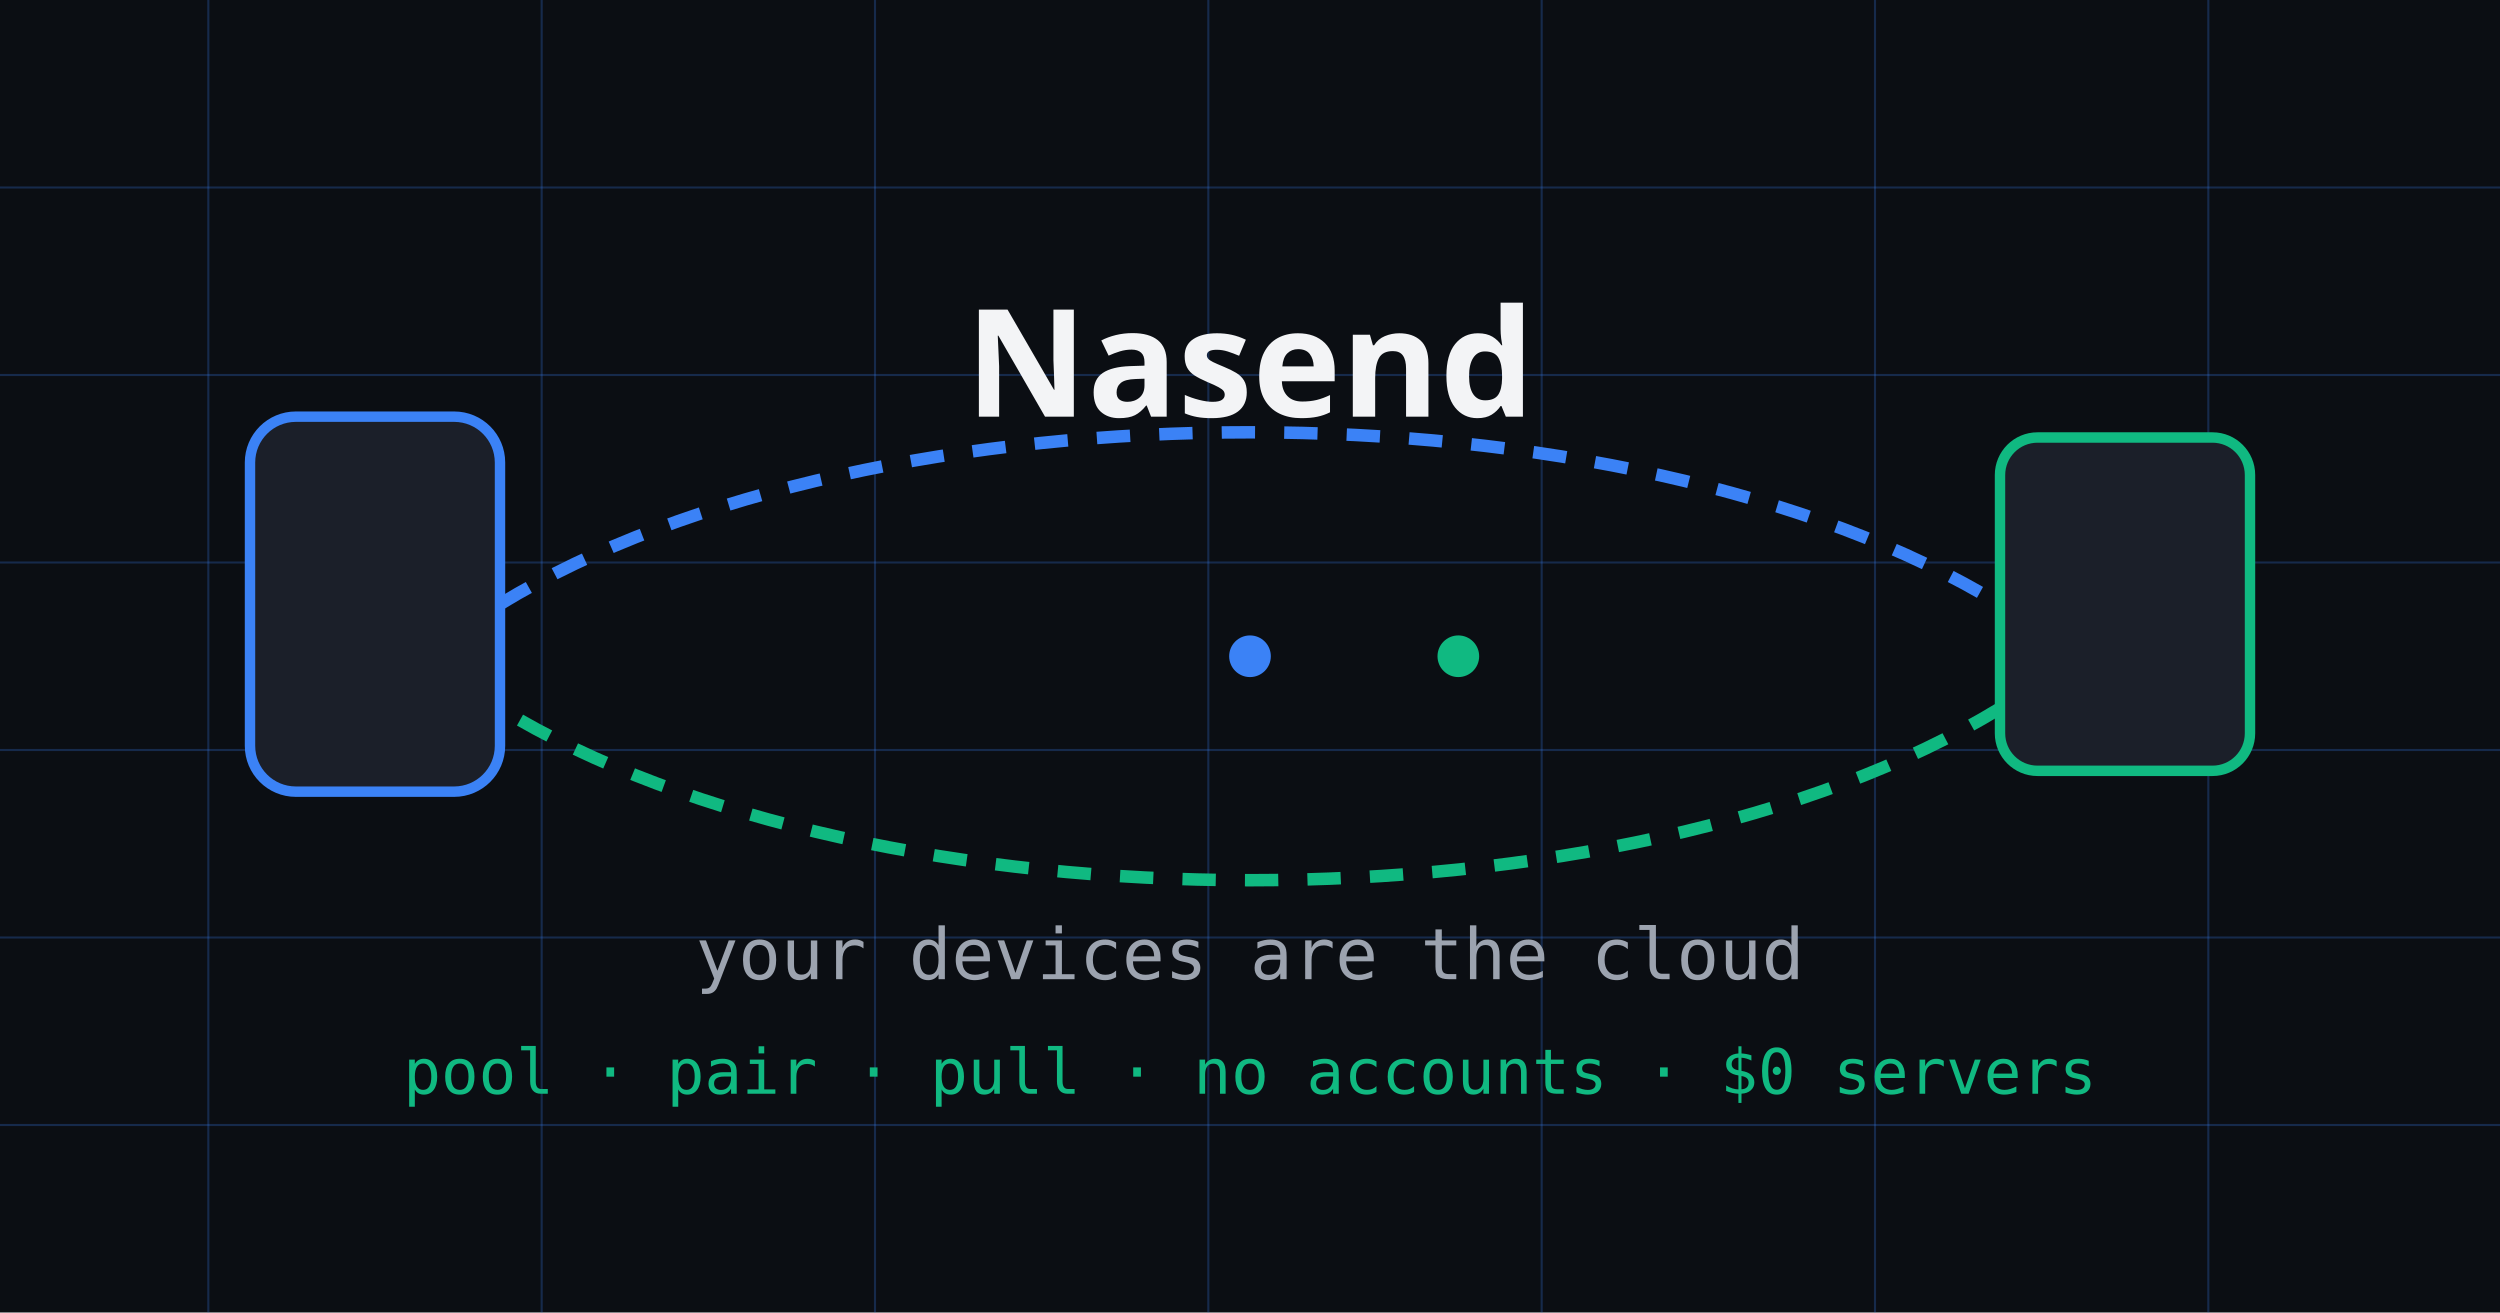
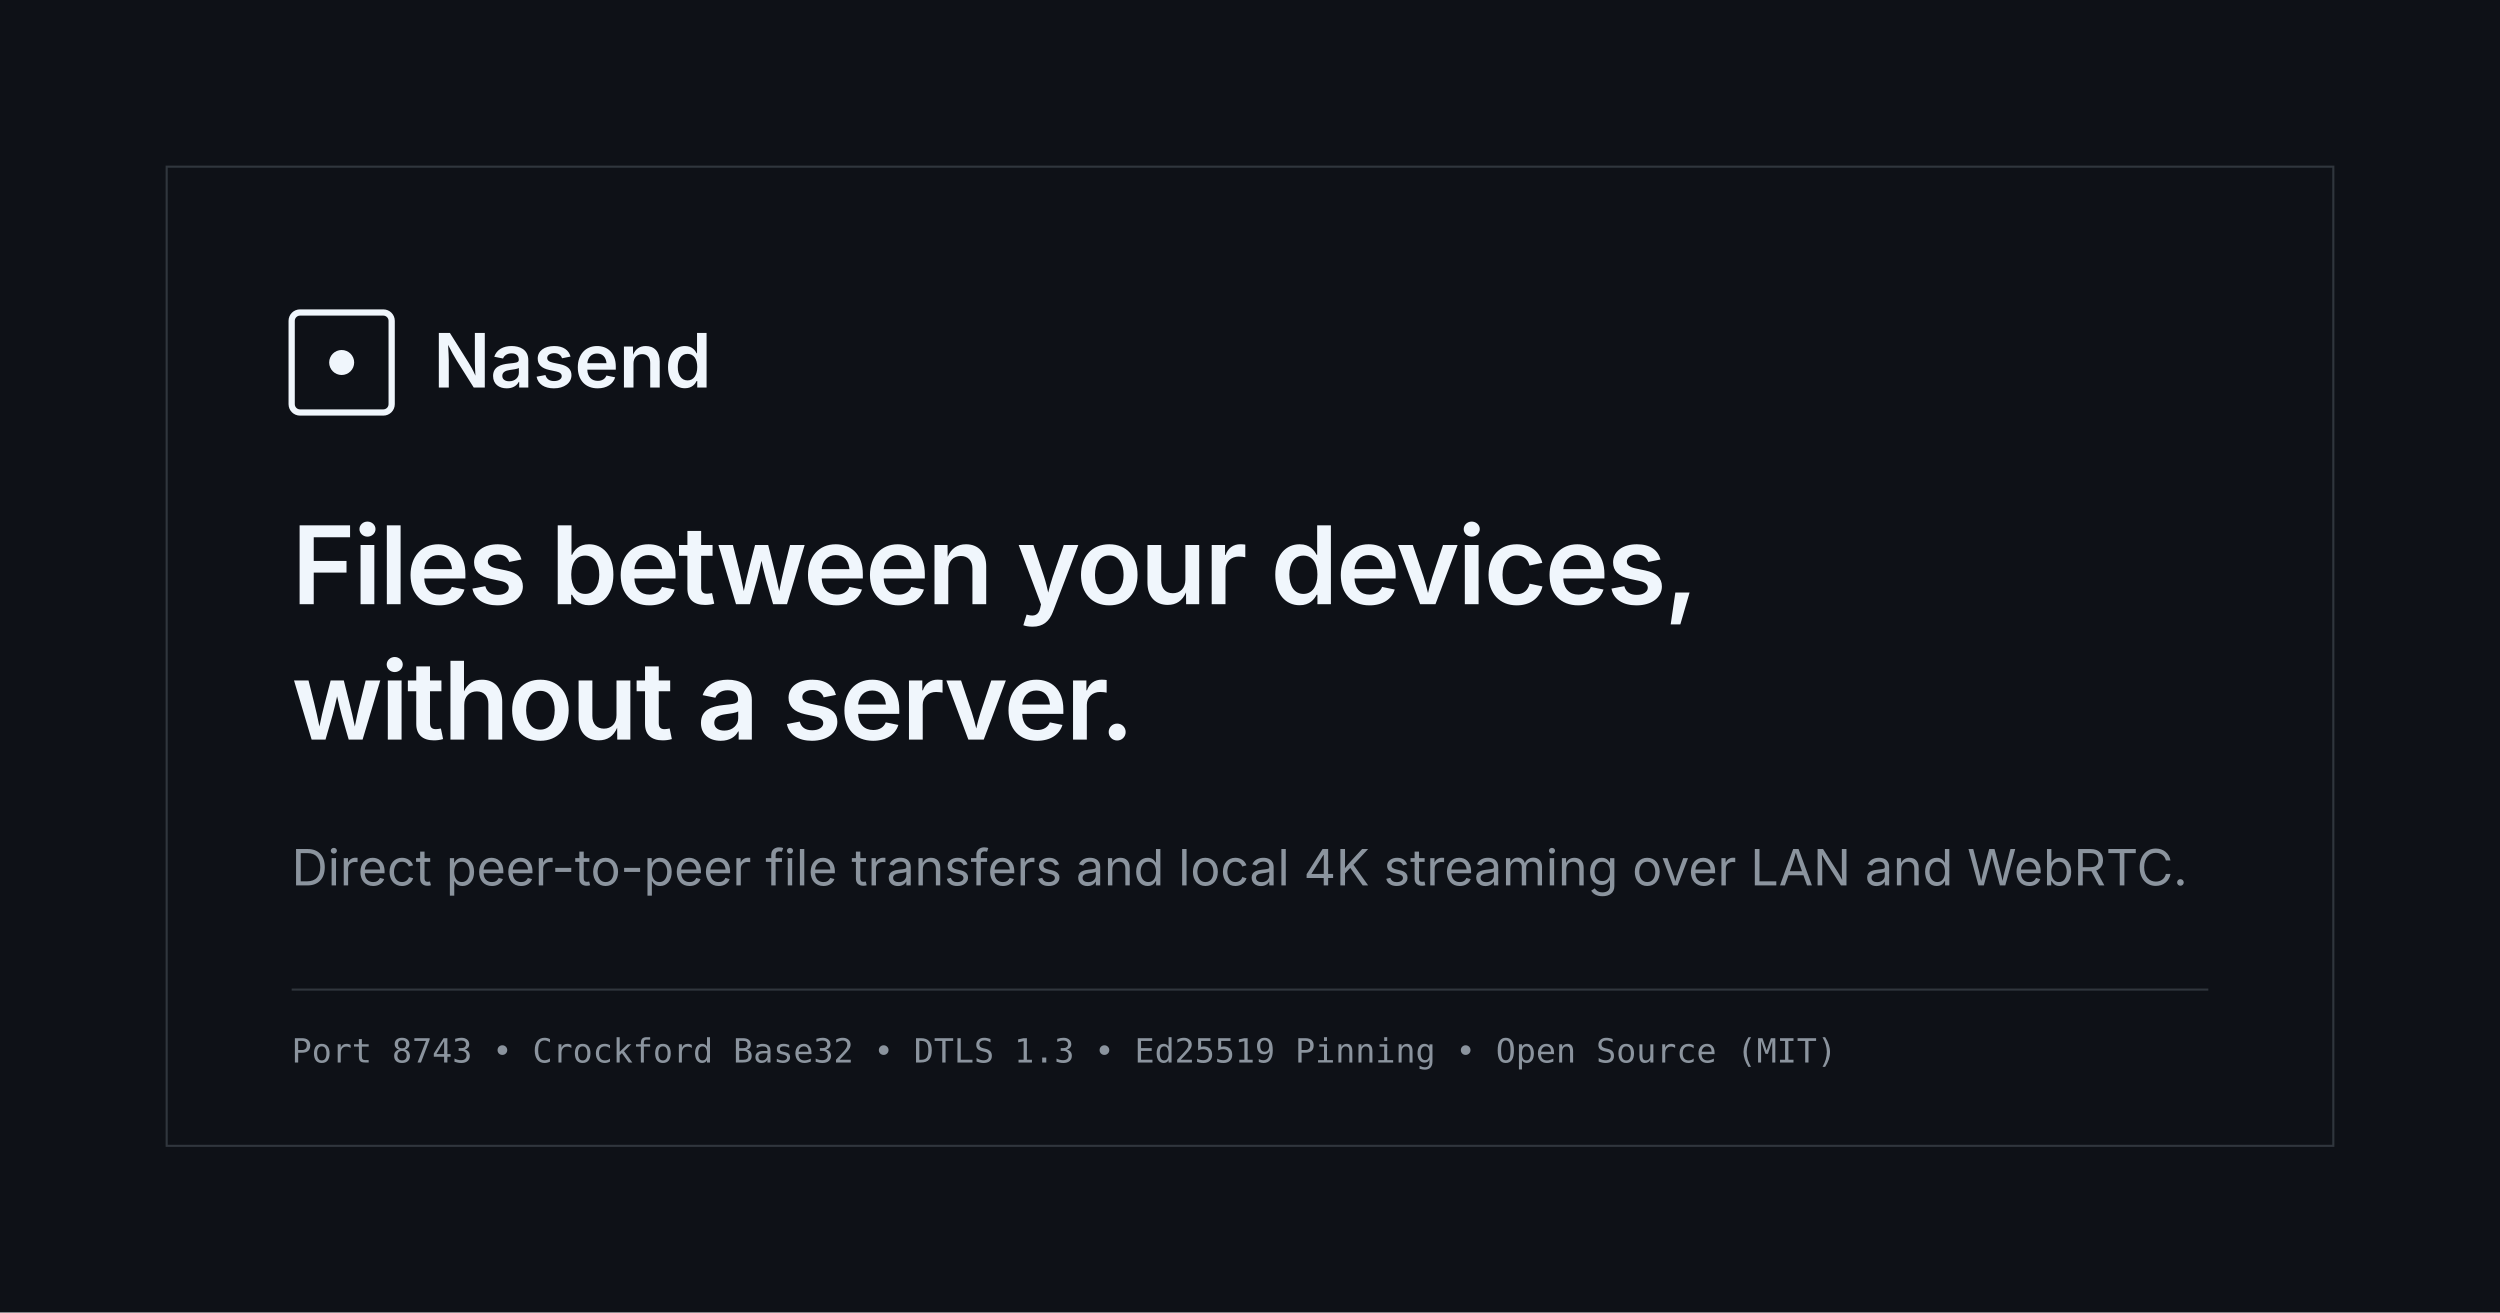
<svg xmlns="http://www.w3.org/2000/svg" width="1200" height="630" viewBox="0 0 1200 630">
-   <rect width="1200" height="630" fill="#0b0e13" />
-   <g stroke="#3b82f6" stroke-opacity="0.25">
-     <path d="M0 90h1200M0 180h1200M0 270h1200M0 360h1200M0 450h1200M0 540h1200" />
-     <path d="M100 0v630M260 0v630M420 0v630M580 0v630M740 0v630M900 0v630M1060 0v630" />
+   <rect width="1200" height="630" fill="#0e1117" />
+   <rect x="80" y="80" width="1040" height="470" fill="none" stroke="#30363d" stroke-width="1" />
+   <g transform="translate(140, 150)">
+     <rect x="0" y="0" width="48" height="48" rx="4" fill="none" stroke="#f0f6fc" stroke-width="3" />
+     <circle cx="24" cy="24" r="6" fill="#f0f6fc" />
+     <text x="68" y="36" font-family="-apple-system, BlinkMacSystemFont, Segoe UI, sans-serif" font-weight="600" font-size="36" fill="#f0f6fc">Nasend</text>
  </g>
-   <rect x="120" y="200" width="120" height="180" rx="22" fill="#1b1f29" stroke="#3b82f6" stroke-width="5" />
-   <rect x="960" y="210" width="120" height="160" rx="18" fill="#1b1f29" stroke="#10b981" stroke-width="5" />
-   <path d="M240 290 C 420 180, 780 180, 960 290" stroke="#3b82f6" stroke-width="6" fill="none" stroke-dasharray="16 14" />
-   <path d="M960 340 C 780 450, 420 450, 240 340" stroke="#10b981" stroke-width="6" fill="none" stroke-dasharray="16 14" />
-   <circle cx="600" cy="315" r="10" fill="#3b82f6" />
-   <circle cx="700" cy="315" r="10" fill="#10b981" />
-   <text x="600" y="200" text-anchor="middle" font-family="sans-serif" font-weight="bold" font-size="72" fill="#f3f4f6">Nasend</text>
-   <text x="600" y="470" text-anchor="middle" font-family="monospace" font-size="34" fill="#9ca3af">your devices are the cloud</text>
-   <text x="600" y="525" text-anchor="middle" font-family="monospace" font-size="30" fill="#10b981">pool · pair · pull · no accounts · $0 servers</text>
+   <text x="140" y="290" font-family="-apple-system, BlinkMacSystemFont, Segoe UI, sans-serif" font-weight="600" font-size="52" fill="#f0f6fc" letter-spacing="-1">
+     Files between your devices,
+   </text>
+   <text x="140" y="355" font-family="-apple-system, BlinkMacSystemFont, Segoe UI, sans-serif" font-weight="600" font-size="52" fill="#f0f6fc" letter-spacing="-1">
+     without a server.
+   </text>
+   <text x="140" y="425" font-family="-apple-system, BlinkMacSystemFont, Segoe UI, sans-serif" font-size="24" fill="#8b949e">
+     Direct peer-to-peer file transfers and local 4K streaming over LAN and WebRTC.
+   </text>
+   <line x1="140" y1="475" x2="1060" y2="475" stroke="#30363d" stroke-width="1" />
+   <text x="140" y="510" font-family="ui-monospace, SFMono-Regular, monospace" font-size="16" fill="#8b949e">
+     Port 8743 • Crockford Base32 • DTLS 1.3 • Ed25519 Pinning • Open Source (MIT)
+   </text>
</svg>
